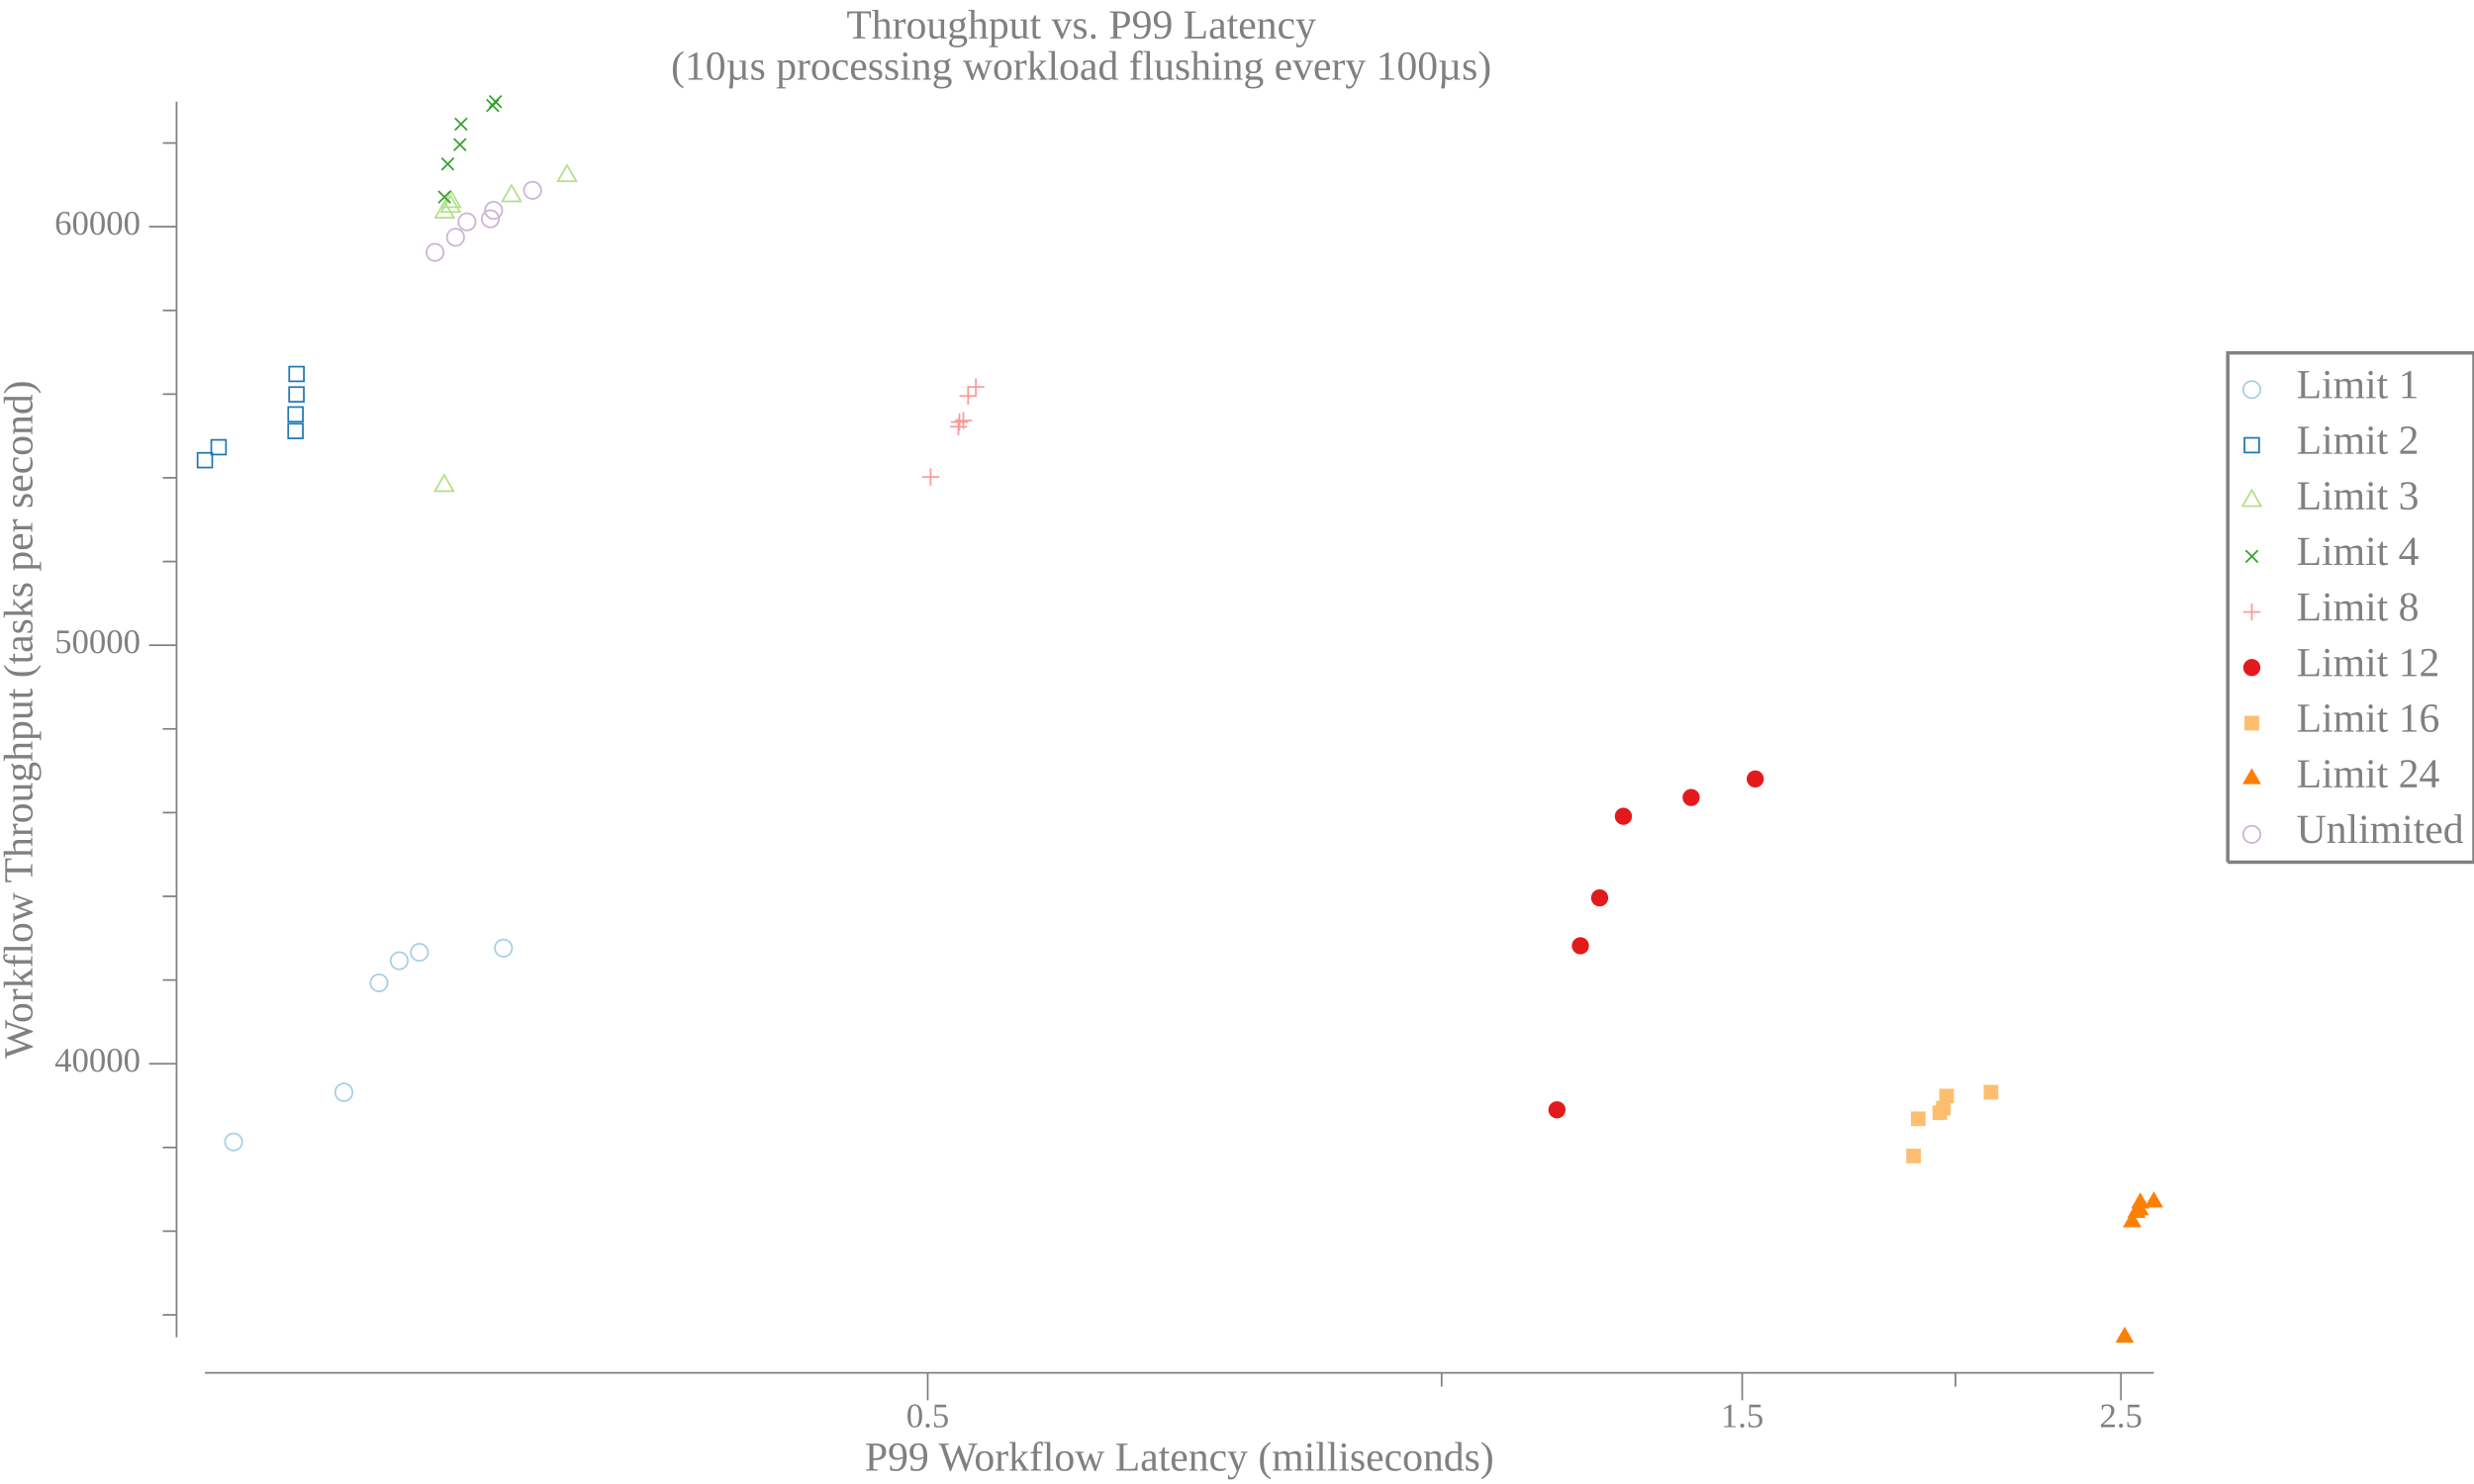
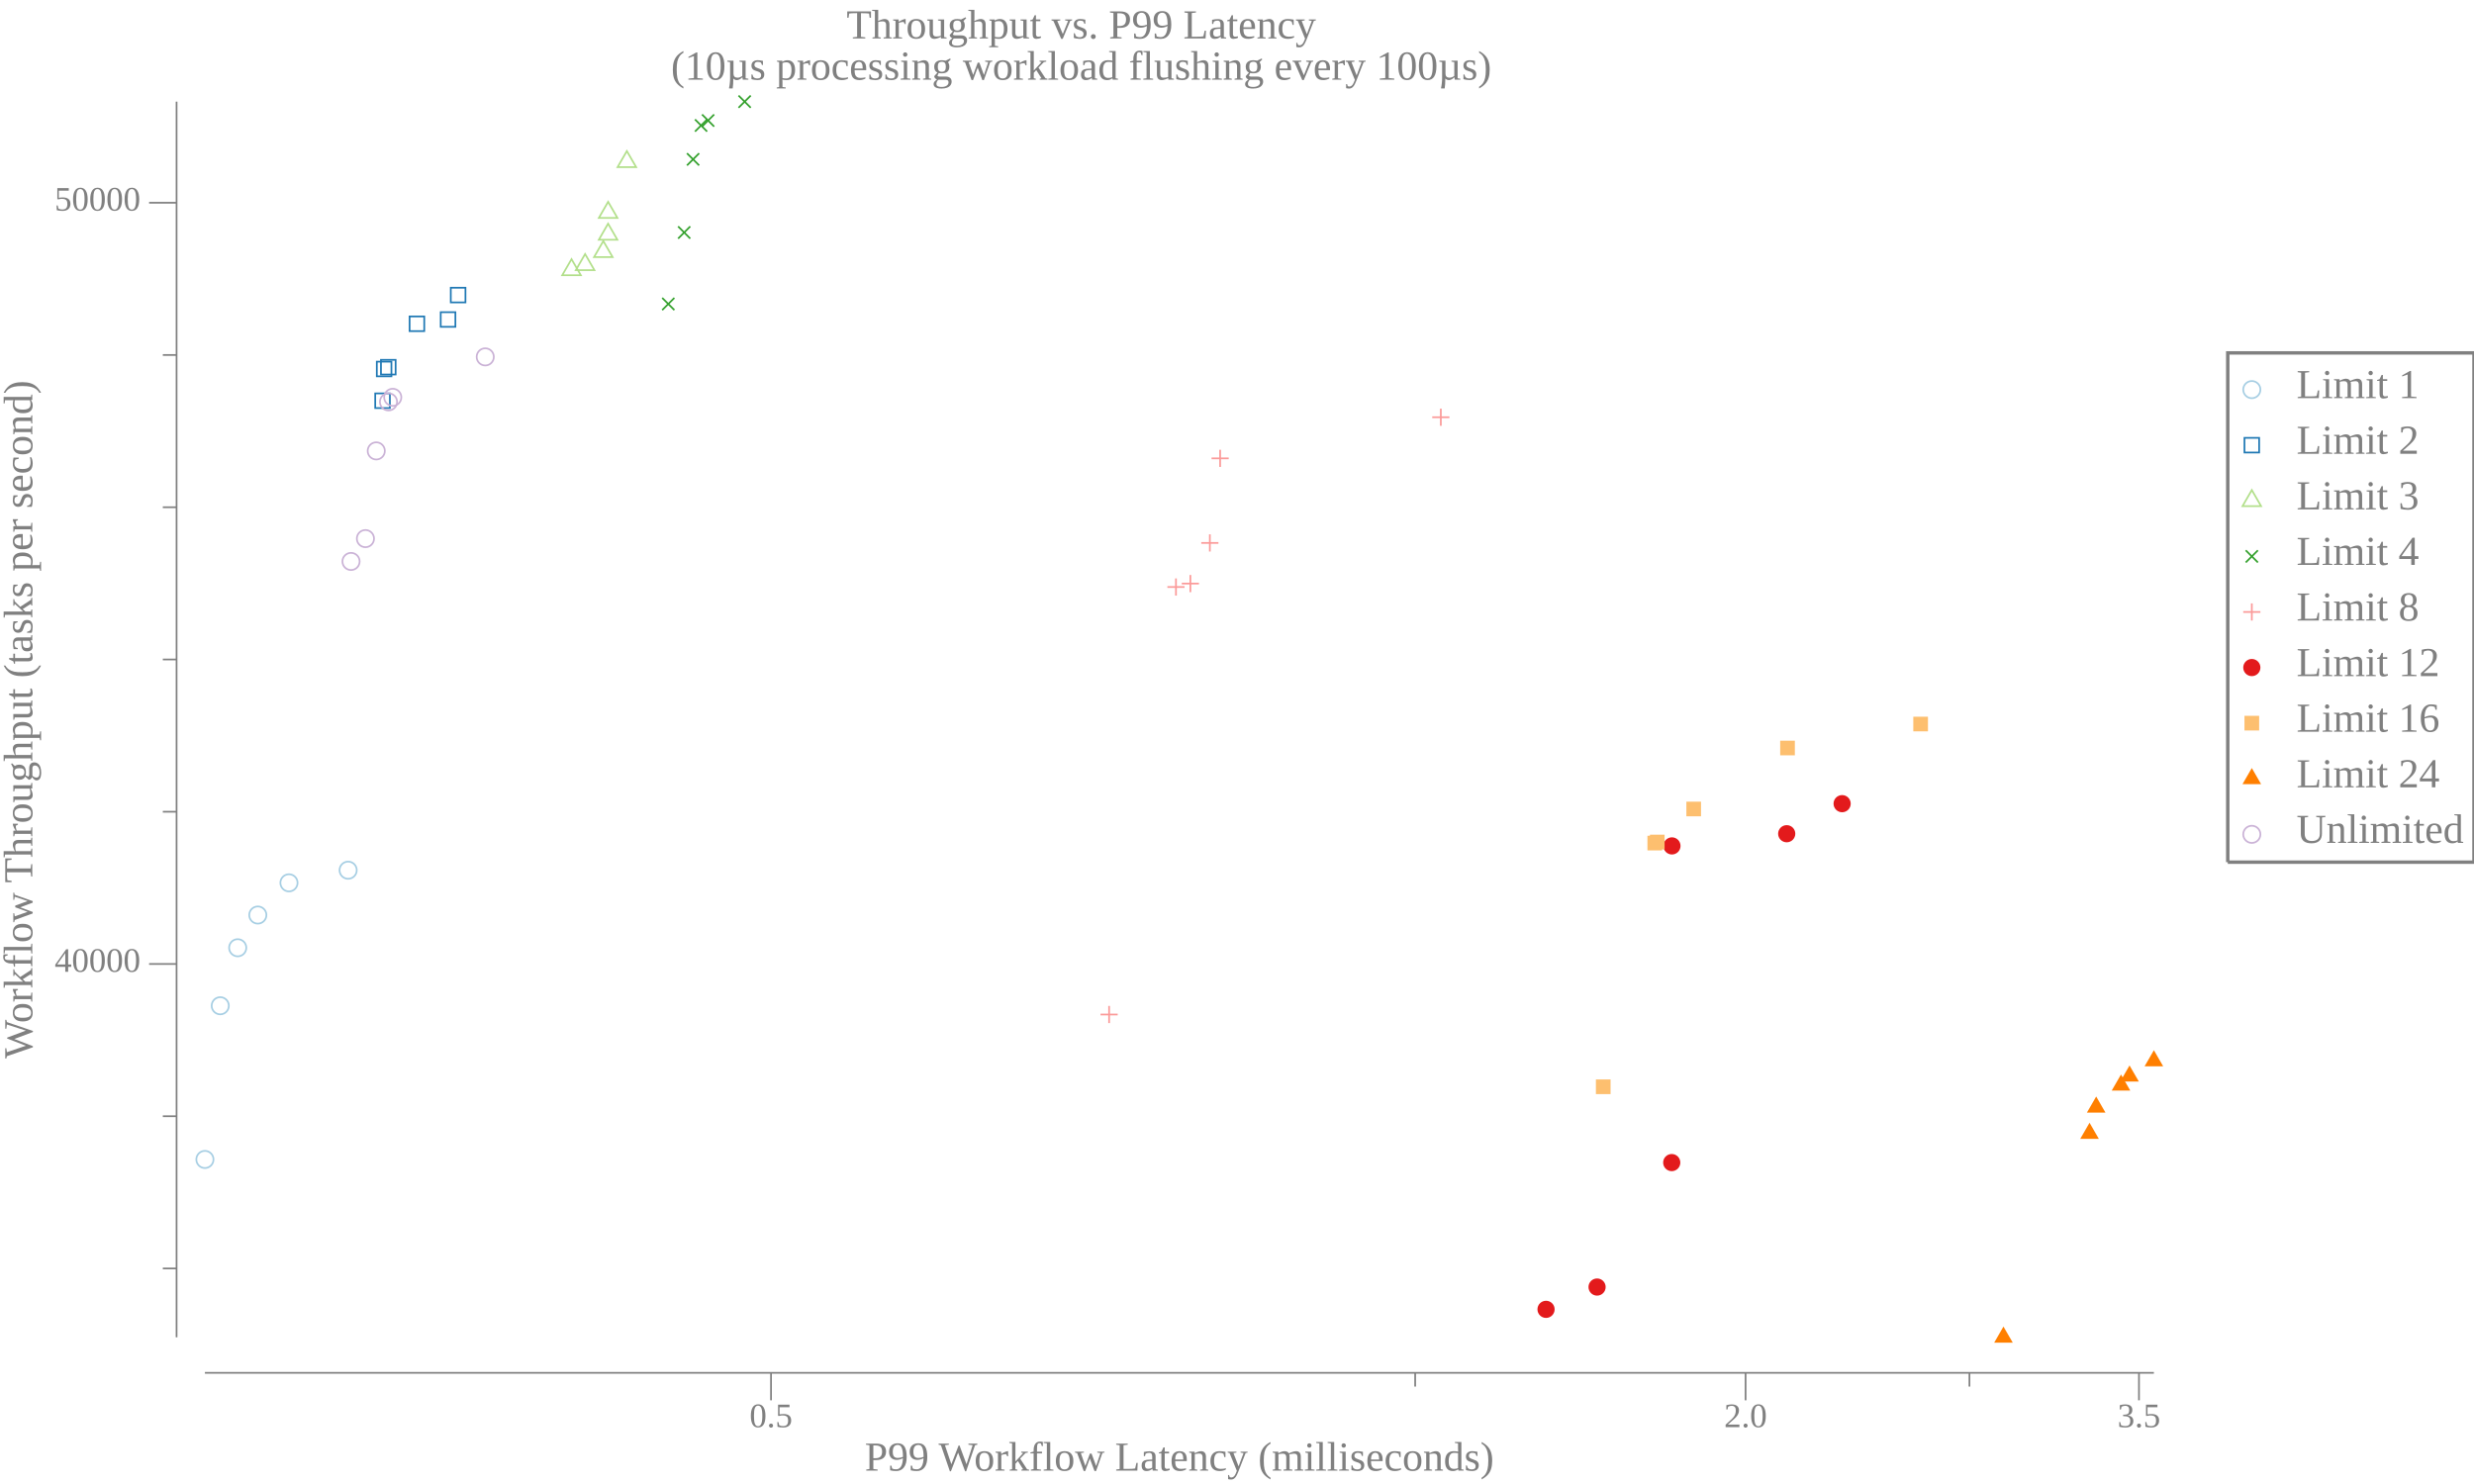
<svg xmlns="http://www.w3.org/2000/svg" width="720pt" height="432pt" viewBox="0 0 720 432">
  <g transform="scale(1, -1) translate(0, -432)">
    <path d="M657.84,318.58A2.5,2.5 0 1 1 652.84,318.58A2.5,2.5 0 1 1 657.84,318.58Z" style="fill:none;stroke:#A6CEE3;stroke-width:0.5" />
    <text x="668.34" y="-316.1" transform="scale(1, -1)" style="font-family:Liberation Serif;font-variant:normal;font-weight:normal;font-style:normal;font-size:12px;fill:#808080">Limit 1</text>
    <path d="M653.2,300.27L657.47,300.27L657.47,304.54L653.2,304.54Z" style="fill:none;stroke:#1F78B4;stroke-width:0.5" />
    <text x="668.34" y="-299.91" transform="scale(1, -1)" style="font-family:Liberation Serif;font-variant:normal;font-weight:normal;font-style:normal;font-size:12px;fill:#808080">Limit 2</text>
    <path d="M655.34,289.34L652.63,284.66L658.04,284.66Z" style="fill:none;stroke:#B2DF8A;stroke-width:0.5" />
    <text x="668.34" y="-283.73" transform="scale(1, -1)" style="font-family:Liberation Serif;font-variant:normal;font-weight:normal;font-style:normal;font-size:12px;fill:#808080">Limit 3</text>
    <path d="M653.57,268.27L657.11,271.8" style="fill:none;stroke:#33A02C;stroke-width:0.5" />
    <path d="M653.57,271.8L657.11,268.27" style="fill:none;stroke:#33A02C;stroke-width:0.5" />
    <text x="668.34" y="-267.55" transform="scale(1, -1)" style="font-family:Liberation Serif;font-variant:normal;font-weight:normal;font-style:normal;font-size:12px;fill:#808080">Limit 4</text>
    <path d="M655.34,256.35L655.34,251.35" style="fill:none;stroke:#FB9A99;stroke-width:0.5" />
    <path d="M652.84,253.85L657.84,253.85" style="fill:none;stroke:#FB9A99;stroke-width:0.5" />
    <text x="668.34" y="-251.36" transform="scale(1, -1)" style="font-family:Liberation Serif;font-variant:normal;font-weight:normal;font-style:normal;font-size:12px;fill:#808080">Limit 8</text>
    <path d="M657.84,237.67A2.5,2.5 0 1 1 652.84,237.67A2.5,2.5 0 1 1 657.84,237.67Z" style="fill:#E31A1C" />
    <text x="668.34" y="-235.18" transform="scale(1, -1)" style="font-family:Liberation Serif;font-variant:normal;font-weight:normal;font-style:normal;font-size:12px;fill:#808080">Limit 12</text>
    <path d="M653.2,219.35L657.47,219.35L657.47,223.62L653.2,223.62Z" style="fill:#FDBF6F" />
    <text x="668.34" y="-219" transform="scale(1, -1)" style="font-family:Liberation Serif;font-variant:normal;font-weight:normal;font-style:normal;font-size:12px;fill:#808080">Limit 16</text>
    <path d="M655.34,208.42L652.63,203.74L658.04,203.74Z" style="fill:#FF7F00" />
    <text x="668.34" y="-202.81" transform="scale(1, -1)" style="font-family:Liberation Serif;font-variant:normal;font-weight:normal;font-style:normal;font-size:12px;fill:#808080">Limit 24</text>
    <path d="M657.84,189.12A2.5,2.5 0 1 1 652.84,189.12A2.5,2.5 0 1 1 657.84,189.12Z" style="fill:none;stroke:#CAB2D6;stroke-width:0.5" />
    <text x="668.34" y="-186.63" transform="scale(1, -1)" style="font-family:Liberation Serif;font-variant:normal;font-weight:normal;font-style:normal;font-size:12px;fill:#808080">Unlimited</text>
    <path d="M648.34,181.02L648.34,329.27L720,329.27L720,181.02L648.34,181.02" style="fill:none;stroke:#808080" />
    <path d="M0,0L629.34,0L629.34,432L0,432Z" style="fill:#-8000000000000000-8000000000000000-8000000000000000;fill-opacity:0" />
    <text x="246.35" y="-420.81" transform="scale(1, -1)" style="font-family:Liberation Serif;font-variant:normal;font-weight:normal;font-style:normal;font-size:12px;fill:#808080">Throughput vs. P99 Latency</text>
    <text x="195.28" y="-408.81" transform="scale(1, -1)" style="font-family:Liberation Serif;font-variant:normal;font-weight:normal;font-style:normal;font-size:12px;fill:#808080">(10µs processing workload flushing every 100µs)</text>
    <text x="251.68" y="-3.902" transform="scale(1, -1)" style="font-family:Liberation Serif;font-variant:normal;font-weight:normal;font-style:normal;font-size:12px;fill:#808080">P99 Workflow Latency (milliseconds)</text>
-     <text x="263.74" y="-16.541" transform="scale(1, -1)" style="font-family:Liberation Serif;font-variant:normal;font-weight:normal;font-style:normal;font-size:10px;fill:#808080">0.5</text>
-     <text x="500.78" y="-16.541" transform="scale(1, -1)" style="font-family:Liberation Serif;font-variant:normal;font-weight:normal;font-style:normal;font-size:10px;fill:#808080">1.5</text>
-     <text x="611" y="-16.541" transform="scale(1, -1)" style="font-family:Liberation Serif;font-variant:normal;font-weight:normal;font-style:normal;font-size:10px;fill:#808080">2.5</text>
-     <path d="M269.99,24.363L269.99,32.363" style="fill:none;stroke:#808080;stroke-width:0.5" />
-     <path d="M507.03,24.363L507.03,32.363" style="fill:none;stroke:#808080;stroke-width:0.5" />
-     <path d="M617.25,24.363L617.25,32.363" style="fill:none;stroke:#808080;stroke-width:0.5" />
-     <path d="M419.55,28.363L419.55,32.363" style="fill:none;stroke:#808080;stroke-width:0.5" />
-     <path d="M569.1,28.363L569.1,32.363" style="fill:none;stroke:#808080;stroke-width:0.5" />
+     <text x="218.14" y="-16.541" transform="scale(1, -1)" style="font-family:Liberation Serif;font-variant:normal;font-weight:normal;font-style:normal;font-size:10px;fill:#808080">0.5</text>
+     <text x="501.76" y="-16.541" transform="scale(1, -1)" style="font-family:Liberation Serif;font-variant:normal;font-weight:normal;font-style:normal;font-size:10px;fill:#808080">2.0</text>
+     <text x="616.25" y="-16.541" transform="scale(1, -1)" style="font-family:Liberation Serif;font-variant:normal;font-weight:normal;font-style:normal;font-size:10px;fill:#808080">3.5</text>
+     <path d="M224.39,24.363L224.39,32.363" style="fill:none;stroke:#808080;stroke-width:0.5" />
+     <path d="M508.01,24.363L508.01,32.363" style="fill:none;stroke:#808080;stroke-width:0.5" />
+     <path d="M622.5,24.363L622.5,32.363" style="fill:none;stroke:#808080;stroke-width:0.5" />
+     <path d="M411.85,28.363L411.85,32.363" style="fill:none;stroke:#808080;stroke-width:0.5" />
+     <path d="M573.16,28.363L573.16,32.363" style="fill:none;stroke:#808080;stroke-width:0.5" />
    <path d="M59.635,32.363L626.84,32.363" style="fill:none;stroke:#808080;stroke-width:0.5" />
    <g transform="rotate(90)">
      <text x="123.84" y="9.387" transform="scale(1, -1)" style="font-family:Liberation Serif;font-variant:normal;font-weight:normal;font-style:normal;font-size:12px;fill:#808080">Workflow Throughput (tasks per second)</text>
    </g>
-     <text x="15.885" y="-120.05" transform="scale(1, -1)" style="font-family:Liberation Serif;font-variant:normal;font-weight:normal;font-style:normal;font-size:10px;fill:#808080">40000</text>
-     <text x="15.885" y="-241.89" transform="scale(1, -1)" style="font-family:Liberation Serif;font-variant:normal;font-weight:normal;font-style:normal;font-size:10px;fill:#808080">50000</text>
-     <text x="15.885" y="-363.72" transform="scale(1, -1)" style="font-family:Liberation Serif;font-variant:normal;font-weight:normal;font-style:normal;font-size:10px;fill:#808080">60000</text>
-     <path d="M43.385,122.34L51.385,122.34" style="fill:none;stroke:#808080;stroke-width:0.5" />
-     <path d="M43.385,244.17L51.385,244.17" style="fill:none;stroke:#808080;stroke-width:0.5" />
-     <path d="M43.385,366.01L51.385,366.01" style="fill:none;stroke:#808080;stroke-width:0.5" />
-     <path d="M47.385,49.239L51.385,49.239" style="fill:none;stroke:#808080;stroke-width:0.5" />
-     <path d="M47.385,73.606L51.385,73.606" style="fill:none;stroke:#808080;stroke-width:0.5" />
-     <path d="M47.385,97.973L51.385,97.973" style="fill:none;stroke:#808080;stroke-width:0.5" />
-     <path d="M47.385,146.71L51.385,146.71" style="fill:none;stroke:#808080;stroke-width:0.5" />
-     <path d="M47.385,171.07L51.385,171.07" style="fill:none;stroke:#808080;stroke-width:0.5" />
-     <path d="M47.385,195.44L51.385,195.44" style="fill:none;stroke:#808080;stroke-width:0.5" />
-     <path d="M47.385,219.81L51.385,219.81" style="fill:none;stroke:#808080;stroke-width:0.5" />
-     <path d="M47.385,268.54L51.385,268.54" style="fill:none;stroke:#808080;stroke-width:0.5" />
-     <path d="M47.385,292.91L51.385,292.91" style="fill:none;stroke:#808080;stroke-width:0.5" />
-     <path d="M47.385,317.27L51.385,317.27" style="fill:none;stroke:#808080;stroke-width:0.5" />
-     <path d="M47.385,341.64L51.385,341.64" style="fill:none;stroke:#808080;stroke-width:0.5" />
-     <path d="M47.385,390.37L51.385,390.37" style="fill:none;stroke:#808080;stroke-width:0.5" />
+     <text x="15.885" y="-149.1" transform="scale(1, -1)" style="font-family:Liberation Serif;font-variant:normal;font-weight:normal;font-style:normal;font-size:10px;fill:#808080">40000</text>
+     <text x="15.885" y="-370.7" transform="scale(1, -1)" style="font-family:Liberation Serif;font-variant:normal;font-weight:normal;font-style:normal;font-size:10px;fill:#808080">50000</text>
+     <path d="M43.385,151.38L51.385,151.38" style="fill:none;stroke:#808080;stroke-width:0.5" />
+     <path d="M43.385,372.98L51.385,372.98" style="fill:none;stroke:#808080;stroke-width:0.5" />
+     <path d="M47.385,62.742L51.385,62.742" style="fill:none;stroke:#808080;stroke-width:0.5" />
+     <path d="M47.385,107.06L51.385,107.06" style="fill:none;stroke:#808080;stroke-width:0.5" />
+     <path d="M47.385,195.7L51.385,195.7" style="fill:none;stroke:#808080;stroke-width:0.5" />
+     <path d="M47.385,240.02L51.385,240.02" style="fill:none;stroke:#808080;stroke-width:0.5" />
+     <path d="M47.385,284.34L51.385,284.34" style="fill:none;stroke:#808080;stroke-width:0.5" />
+     <path d="M47.385,328.66L51.385,328.66" style="fill:none;stroke:#808080;stroke-width:0.5" />
    <path d="M51.385,42.709L51.385,402.41" style="fill:none;stroke:#808080;stroke-width:0.5" />
-     <path d="M70.482,99.569A2.5,2.5 0 1 1 65.482,99.569A2.5,2.5 0 1 1 70.482,99.569Z" style="fill:none;stroke:#A6CEE3;stroke-width:0.5" />
-     <path d="M102.57,114.02A2.5,2.5 0 1 1 97.572,114.02A2.5,2.5 0 1 1 102.57,114.02Z" style="fill:none;stroke:#A6CEE3;stroke-width:0.5" />
-     <path d="M112.81,145.88A2.5,2.5 0 1 1 107.81,145.88A2.5,2.5 0 1 1 112.81,145.88Z" style="fill:none;stroke:#A6CEE3;stroke-width:0.5" />
-     <path d="M118.69,152.32A2.5,2.5 0 1 1 113.69,152.32A2.5,2.5 0 1 1 118.69,152.32Z" style="fill:none;stroke:#A6CEE3;stroke-width:0.5" />
-     <path d="M124.56,154.77A2.5,2.5 0 1 1 119.56,154.77A2.5,2.5 0 1 1 124.56,154.77Z" style="fill:none;stroke:#A6CEE3;stroke-width:0.5" />
-     <path d="M149.02,156A2.5,2.5 0 1 1 144.02,156A2.5,2.5 0 1 1 149.02,156Z" style="fill:none;stroke:#A6CEE3;stroke-width:0.5" />
-     <path d="M57.501,295.9L61.769,295.9L61.769,300.17L57.501,300.17Z" style="fill:none;stroke:#1F78B4;stroke-width:0.5" />
-     <path d="M61.493,299.68L65.761,299.68L65.761,303.95L61.493,303.95Z" style="fill:none;stroke:#1F78B4;stroke-width:0.5" />
-     <path d="M83.878,304.39L88.146,304.39L88.146,308.66L83.878,308.66Z" style="fill:none;stroke:#1F78B4;stroke-width:0.5" />
-     <path d="M83.882,309.24L88.15,309.24L88.15,313.51L83.882,313.51Z" style="fill:none;stroke:#1F78B4;stroke-width:0.5" />
-     <path d="M84.155,315.06L88.423,315.06L88.423,319.32L84.155,319.32Z" style="fill:none;stroke:#1F78B4;stroke-width:0.5" />
-     <path d="M84.172,321L88.44,321L88.44,325.27L84.172,325.27Z" style="fill:none;stroke:#1F78B4;stroke-width:0.5" />
-     <path d="M129.27,293.71L126.57,289.02L131.98,289.02Z" style="fill:none;stroke:#B2DF8A;stroke-width:0.5" />
-     <path d="M129.4,373.31L126.7,368.62L132.11,368.62Z" style="fill:none;stroke:#B2DF8A;stroke-width:0.5" />
-     <path d="M131.15,374.99L128.45,370.31L133.86,370.31Z" style="fill:none;stroke:#B2DF8A;stroke-width:0.5" />
-     <path d="M131.27,376.37L128.57,371.68L133.98,371.68Z" style="fill:none;stroke:#B2DF8A;stroke-width:0.5" />
-     <path d="M148.86,378.08L146.16,373.39L151.57,373.39Z" style="fill:none;stroke:#B2DF8A;stroke-width:0.5" />
-     <path d="M165.03,383.92L162.32,379.24L167.73,379.24Z" style="fill:none;stroke:#B2DF8A;stroke-width:0.5" />
-     <path d="M127.58,372.88L131.12,376.41" style="fill:none;stroke:#33A02C;stroke-width:0.5" />
-     <path d="M127.58,376.41L131.12,372.88" style="fill:none;stroke:#33A02C;stroke-width:0.5" />
-     <path d="M128.53,382.49L132.07,386.03" style="fill:none;stroke:#33A02C;stroke-width:0.5" />
-     <path d="M128.53,386.03L132.07,382.49" style="fill:none;stroke:#33A02C;stroke-width:0.5" />
-     <path d="M132.08,388.12L135.61,391.66" style="fill:none;stroke:#33A02C;stroke-width:0.5" />
-     <path d="M132.08,391.66L135.61,388.12" style="fill:none;stroke:#33A02C;stroke-width:0.5" />
-     <path d="M132.39,394.09L135.92,397.63" style="fill:none;stroke:#33A02C;stroke-width:0.5" />
-     <path d="M132.39,397.63L135.92,394.09" style="fill:none;stroke:#33A02C;stroke-width:0.5" />
-     <path d="M141.63,399.52L145.16,403.06" style="fill:none;stroke:#33A02C;stroke-width:0.5" />
-     <path d="M141.63,403.06L145.16,399.52" style="fill:none;stroke:#33A02C;stroke-width:0.5" />
-     <path d="M142.42,400.64L145.96,404.18" style="fill:none;stroke:#33A02C;stroke-width:0.5" />
-     <path d="M142.42,404.18L145.96,400.64" style="fill:none;stroke:#33A02C;stroke-width:0.5" />
-     <path d="M270.84,295.66L270.84,290.66" style="fill:none;stroke:#FB9A99;stroke-width:0.5" />
-     <path d="M268.34,293.16L273.34,293.16" style="fill:none;stroke:#FB9A99;stroke-width:0.5" />
-     <path d="M278.93,310.27L278.93,305.27" style="fill:none;stroke:#FB9A99;stroke-width:0.5" />
-     <path d="M276.43,307.77L281.43,307.77" style="fill:none;stroke:#FB9A99;stroke-width:0.5" />
-     <path d="M279.22,311.64L279.22,306.64" style="fill:none;stroke:#FB9A99;stroke-width:0.5" />
-     <path d="M276.72,309.14L281.72,309.14" style="fill:none;stroke:#FB9A99;stroke-width:0.5" />
-     <path d="M280.36,312.09L280.36,307.09" style="fill:none;stroke:#FB9A99;stroke-width:0.5" />
-     <path d="M277.86,309.59L282.86,309.59" style="fill:none;stroke:#FB9A99;stroke-width:0.5" />
-     <path d="M281.74,319.23L281.74,314.23" style="fill:none;stroke:#FB9A99;stroke-width:0.5" />
-     <path d="M279.24,316.73L284.24,316.73" style="fill:none;stroke:#FB9A99;stroke-width:0.5" />
-     <path d="M283.99,321.85L283.99,316.85" style="fill:none;stroke:#FB9A99;stroke-width:0.5" />
-     <path d="M281.49,319.35L286.49,319.35" style="fill:none;stroke:#FB9A99;stroke-width:0.5" />
-     <path d="M455.62,108.93A2.5,2.5 0 1 1 450.62,108.93A2.5,2.5 0 1 1 455.62,108.93Z" style="fill:#E31A1C" />
-     <path d="M462.44,156.68A2.5,2.5 0 1 1 457.44,156.68A2.5,2.5 0 1 1 462.44,156.68Z" style="fill:#E31A1C" />
-     <path d="M468.04,170.62A2.5,2.5 0 1 1 463.04,170.62A2.5,2.5 0 1 1 468.04,170.62Z" style="fill:#E31A1C" />
-     <path d="M474.94,194.37A2.5,2.5 0 1 1 469.94,194.37A2.5,2.5 0 1 1 474.94,194.37Z" style="fill:#E31A1C" />
-     <path d="M494.67,199.84A2.5,2.5 0 1 1 489.67,199.84A2.5,2.5 0 1 1 494.67,199.84Z" style="fill:#E31A1C" />
-     <path d="M513.33,205.24A2.5,2.5 0 1 1 508.33,205.24A2.5,2.5 0 1 1 513.33,205.24Z" style="fill:#E31A1C" />
-     <path d="M554.77,93.354L559.03,93.354L559.03,97.621L554.77,97.621Z" style="fill:#FDBF6F" />
-     <path d="M556.12,104.18L560.39,104.18L560.39,108.45L556.12,108.45Z" style="fill:#FDBF6F" />
-     <path d="M562.4,105.95L566.67,105.95L566.67,110.22L562.4,110.22Z" style="fill:#FDBF6F" />
-     <path d="M563.44,107.27L567.71,107.27L567.71,111.53L563.44,111.53Z" style="fill:#FDBF6F" />
-     <path d="M564.38,110.8L568.65,110.8L568.65,115.07L564.38,115.07Z" style="fill:#FDBF6F" />
-     <path d="M577.29,111.91L581.55,111.91L581.55,116.18L577.29,116.18Z" style="fill:#FDBF6F" />
-     <path d="M618.33,45.834L615.63,41.146L621.04,41.146Z" style="fill:#FF7F00" />
-     <path d="M620.5,79.424L617.8,74.736L623.21,74.736Z" style="fill:#FF7F00" />
-     <path d="M621.79,82.165L619.09,77.477L624.5,77.477Z" style="fill:#FF7F00" />
-     <path d="M622.7,82.908L619.99,78.221L625.41,78.221Z" style="fill:#FF7F00" />
-     <path d="M622.89,84.894L620.19,80.207L625.6,80.207Z" style="fill:#FF7F00" />
-     <path d="M626.84,85.199L624.13,80.511L629.54,80.511Z" style="fill:#FF7F00" />
-     <path d="M129.1,358.53A2.5,2.5 0 1 1 124.1,358.53A2.5,2.5 0 1 1 129.1,358.53Z" style="fill:none;stroke:#CAB2D6;stroke-width:0.5" />
-     <path d="M135.07,362.93A2.5,2.5 0 1 1 130.07,362.93A2.5,2.5 0 1 1 135.07,362.93Z" style="fill:none;stroke:#CAB2D6;stroke-width:0.5" />
-     <path d="M138.4,367.42A2.5,2.5 0 1 1 133.4,367.42A2.5,2.5 0 1 1 138.4,367.42Z" style="fill:none;stroke:#CAB2D6;stroke-width:0.5" />
-     <path d="M145.22,368.31A2.5,2.5 0 1 1 140.22,368.31A2.5,2.5 0 1 1 145.22,368.31Z" style="fill:none;stroke:#CAB2D6;stroke-width:0.5" />
-     <path d="M146.15,370.77A2.5,2.5 0 1 1 141.15,370.77A2.5,2.5 0 1 1 146.15,370.77Z" style="fill:none;stroke:#CAB2D6;stroke-width:0.5" />
-     <path d="M157.48,376.6A2.5,2.5 0 1 1 152.48,376.6A2.5,2.5 0 1 1 157.48,376.6Z" style="fill:none;stroke:#CAB2D6;stroke-width:0.5" />
+     <path d="M62.135,94.475A2.5,2.5 0 1 1 57.135,94.475A2.5,2.5 0 1 1 62.135,94.475Z" style="fill:none;stroke:#A6CEE3;stroke-width:0.5" />
+     <path d="M66.598,139.22A2.5,2.5 0 1 1 61.598,139.22A2.5,2.5 0 1 1 66.598,139.22Z" style="fill:none;stroke:#A6CEE3;stroke-width:0.5" />
+     <path d="M71.68,156.1A2.5,2.5 0 1 1 66.68,156.1A2.5,2.5 0 1 1 71.68,156.1Z" style="fill:none;stroke:#A6CEE3;stroke-width:0.5" />
+     <path d="M77.53,165.63A2.5,2.5 0 1 1 72.53,165.63A2.5,2.5 0 1 1 77.53,165.63Z" style="fill:none;stroke:#A6CEE3;stroke-width:0.5" />
+     <path d="M86.599,175A2.5,2.5 0 1 1 81.599,175A2.5,2.5 0 1 1 86.599,175Z" style="fill:none;stroke:#A6CEE3;stroke-width:0.5" />
+     <path d="M103.82,178.68A2.5,2.5 0 1 1 98.815,178.68A2.5,2.5 0 1 1 103.82,178.68Z" style="fill:none;stroke:#A6CEE3;stroke-width:0.5" />
+     <path d="M109.2,313.21L113.47,313.21L113.47,317.48L109.2,317.48Z" style="fill:none;stroke:#1F78B4;stroke-width:0.5" />
+     <path d="M109.66,322.45L113.92,322.45L113.92,326.72L109.66,326.72Z" style="fill:none;stroke:#1F78B4;stroke-width:0.5" />
+     <path d="M110.87,322.98L115.14,322.98L115.14,327.25L110.87,327.25Z" style="fill:none;stroke:#1F78B4;stroke-width:0.5" />
+     <path d="M119.2,335.61L123.47,335.61L123.47,339.88L119.2,339.88Z" style="fill:none;stroke:#1F78B4;stroke-width:0.5" />
+     <path d="M128.26,336.86L132.53,336.86L132.53,341.12L128.26,341.12Z" style="fill:none;stroke:#1F78B4;stroke-width:0.5" />
+     <path d="M131.19,343.97L135.46,343.97L135.46,348.24L131.19,348.24Z" style="fill:none;stroke:#1F78B4;stroke-width:0.5" />
+     <path d="M166.33,356.56L163.62,351.88L169.04,351.88Z" style="fill:none;stroke:#B2DF8A;stroke-width:0.5" />
+     <path d="M170.28,358.05L167.58,353.36L172.99,353.36Z" style="fill:none;stroke:#B2DF8A;stroke-width:0.5" />
+     <path d="M175.58,361.84L172.88,357.15L178.29,357.15Z" style="fill:none;stroke:#B2DF8A;stroke-width:0.5" />
+     <path d="M176.97,366.89L174.27,362.2L179.68,362.2Z" style="fill:none;stroke:#B2DF8A;stroke-width:0.5" />
+     <path d="M176.98,373.25L174.28,368.56L179.69,368.56Z" style="fill:none;stroke:#B2DF8A;stroke-width:0.5" />
+     <path d="M182.43,388.03L179.73,383.34L185.14,383.34Z" style="fill:none;stroke:#B2DF8A;stroke-width:0.5" />
+     <path d="M192.72,341.74L196.26,345.28" style="fill:none;stroke:#33A02C;stroke-width:0.5" />
+     <path d="M192.72,345.28L196.26,341.74" style="fill:none;stroke:#33A02C;stroke-width:0.5" />
+     <path d="M197.35,362.55L200.88,366.09" style="fill:none;stroke:#33A02C;stroke-width:0.5" />
+     <path d="M197.35,366.09L200.88,362.55" style="fill:none;stroke:#33A02C;stroke-width:0.5" />
+     <path d="M199.93,383.85L203.47,387.38" style="fill:none;stroke:#33A02C;stroke-width:0.5" />
+     <path d="M199.93,387.38L203.47,383.85" style="fill:none;stroke:#33A02C;stroke-width:0.5" />
+     <path d="M202.26,393.71L205.79,397.24" style="fill:none;stroke:#33A02C;stroke-width:0.5" />
+     <path d="M202.26,397.24L205.79,393.71" style="fill:none;stroke:#33A02C;stroke-width:0.5" />
+     <path d="M204.31,395.15L207.84,398.68" style="fill:none;stroke:#33A02C;stroke-width:0.5" />
+     <path d="M204.31,398.68L207.84,395.15" style="fill:none;stroke:#33A02C;stroke-width:0.5" />
+     <path d="M214.94,400.64L218.48,404.18" style="fill:none;stroke:#33A02C;stroke-width:0.5" />
+     <path d="M214.94,404.18L218.48,400.64" style="fill:none;stroke:#33A02C;stroke-width:0.5" />
+     <path d="M322.78,139.17L322.78,134.17" style="fill:none;stroke:#FB9A99;stroke-width:0.5" />
+     <path d="M320.28,136.67L325.28,136.67" style="fill:none;stroke:#FB9A99;stroke-width:0.5" />
+     <path d="M342.24,263.62L342.24,258.62" style="fill:none;stroke:#FB9A99;stroke-width:0.5" />
+     <path d="M339.74,261.12L344.74,261.12" style="fill:none;stroke:#FB9A99;stroke-width:0.5" />
+     <path d="M346.43,264.62L346.43,259.62" style="fill:none;stroke:#FB9A99;stroke-width:0.5" />
+     <path d="M343.93,262.12L348.93,262.12" style="fill:none;stroke:#FB9A99;stroke-width:0.5" />
+     <path d="M352.1,276.45L352.1,271.45" style="fill:none;stroke:#FB9A99;stroke-width:0.5" />
+     <path d="M349.6,273.95L354.6,273.95" style="fill:none;stroke:#FB9A99;stroke-width:0.5" />
+     <path d="M355.09,301.07L355.09,296.07" style="fill:none;stroke:#FB9A99;stroke-width:0.5" />
+     <path d="M352.59,298.57L357.59,298.57" style="fill:none;stroke:#FB9A99;stroke-width:0.5" />
+     <path d="M419.32,313.04L419.32,308.04" style="fill:none;stroke:#FB9A99;stroke-width:0.5" />
+     <path d="M416.82,310.54L421.82,310.54" style="fill:none;stroke:#FB9A99;stroke-width:0.5" />
+     <path d="M452.44,50.842A2.5,2.5 0 1 1 447.44,50.842A2.5,2.5 0 1 1 452.44,50.842Z" style="fill:#E31A1C" />
+     <path d="M467.29,57.335A2.5,2.5 0 1 1 462.29,57.335A2.5,2.5 0 1 1 467.29,57.335Z" style="fill:#E31A1C" />
+     <path d="M489.02,93.566A2.5,2.5 0 1 1 484.02,93.566A2.5,2.5 0 1 1 489.02,93.566Z" style="fill:#E31A1C" />
+     <path d="M489.08,185.75A2.5,2.5 0 1 1 484.08,185.75A2.5,2.5 0 1 1 489.08,185.75Z" style="fill:#E31A1C" />
+     <path d="M522.48,189.3A2.5,2.5 0 1 1 517.48,189.3A2.5,2.5 0 1 1 522.48,189.3Z" style="fill:#E31A1C" />
+     <path d="M538.61,198.05A2.5,2.5 0 1 1 533.61,198.05A2.5,2.5 0 1 1 538.61,198.05Z" style="fill:#E31A1C" />
+     <path d="M464.45,113.5L468.72,113.5L468.72,117.77L464.45,117.77Z" style="fill:#FDBF6F" />
+     <path d="M479.45,184.44L483.71,184.44L483.71,188.71L479.45,188.71Z" style="fill:#FDBF6F" />
+     <path d="M480.17,184.75L484.44,184.75L484.44,189.02L480.17,189.02Z" style="fill:#FDBF6F" />
+     <path d="M490.78,194.37L495.04,194.37L495.04,198.63L490.78,198.63Z" style="fill:#FDBF6F" />
+     <path d="M518.08,212.12L522.35,212.12L522.35,216.38L518.08,216.38Z" style="fill:#FDBF6F" />
+     <path d="M556.82,219.1L561.09,219.1L561.09,223.36L556.82,223.36Z" style="fill:#FDBF6F" />
+     <path d="M583.06,45.834L580.36,41.146L585.77,41.146Z" style="fill:#FF7F00" />
+     <path d="M608.11,105.16L605.4,100.47L610.82,100.47Z" style="fill:#FF7F00" />
+     <path d="M610.05,112.8L607.34,108.11L612.75,108.11Z" style="fill:#FF7F00" />
+     <path d="M617.27,119.21L614.56,114.52L619.97,114.52Z" style="fill:#FF7F00" />
+     <path d="M619.75,121.84L617.05,117.16L622.46,117.16Z" style="fill:#FF7F00" />
+     <path d="M626.84,126.28L624.13,121.59L629.54,121.59Z" style="fill:#FF7F00" />
+     <path d="M104.66,268.56A2.5,2.5 0 1 1 99.658,268.56A2.5,2.5 0 1 1 104.66,268.56Z" style="fill:none;stroke:#CAB2D6;stroke-width:0.5" />
+     <path d="M108.85,275.21A2.5,2.5 0 1 1 103.85,275.21A2.5,2.5 0 1 1 108.85,275.21Z" style="fill:none;stroke:#CAB2D6;stroke-width:0.5" />
+     <path d="M112,300.74A2.5,2.5 0 1 1 107,300.74A2.5,2.5 0 1 1 112,300.74Z" style="fill:none;stroke:#CAB2D6;stroke-width:0.5" />
+     <path d="M115.56,315.01A2.5,2.5 0 1 1 110.56,315.01A2.5,2.5 0 1 1 115.56,315.01Z" style="fill:none;stroke:#CAB2D6;stroke-width:0.5" />
+     <path d="M116.8,316.34A2.5,2.5 0 1 1 111.8,316.34A2.5,2.5 0 1 1 116.8,316.34Z" style="fill:none;stroke:#CAB2D6;stroke-width:0.5" />
+     <path d="M143.72,328.11A2.5,2.5 0 1 1 138.72,328.11A2.5,2.5 0 1 1 143.72,328.11Z" style="fill:none;stroke:#CAB2D6;stroke-width:0.5" />
  </g>
</svg>
